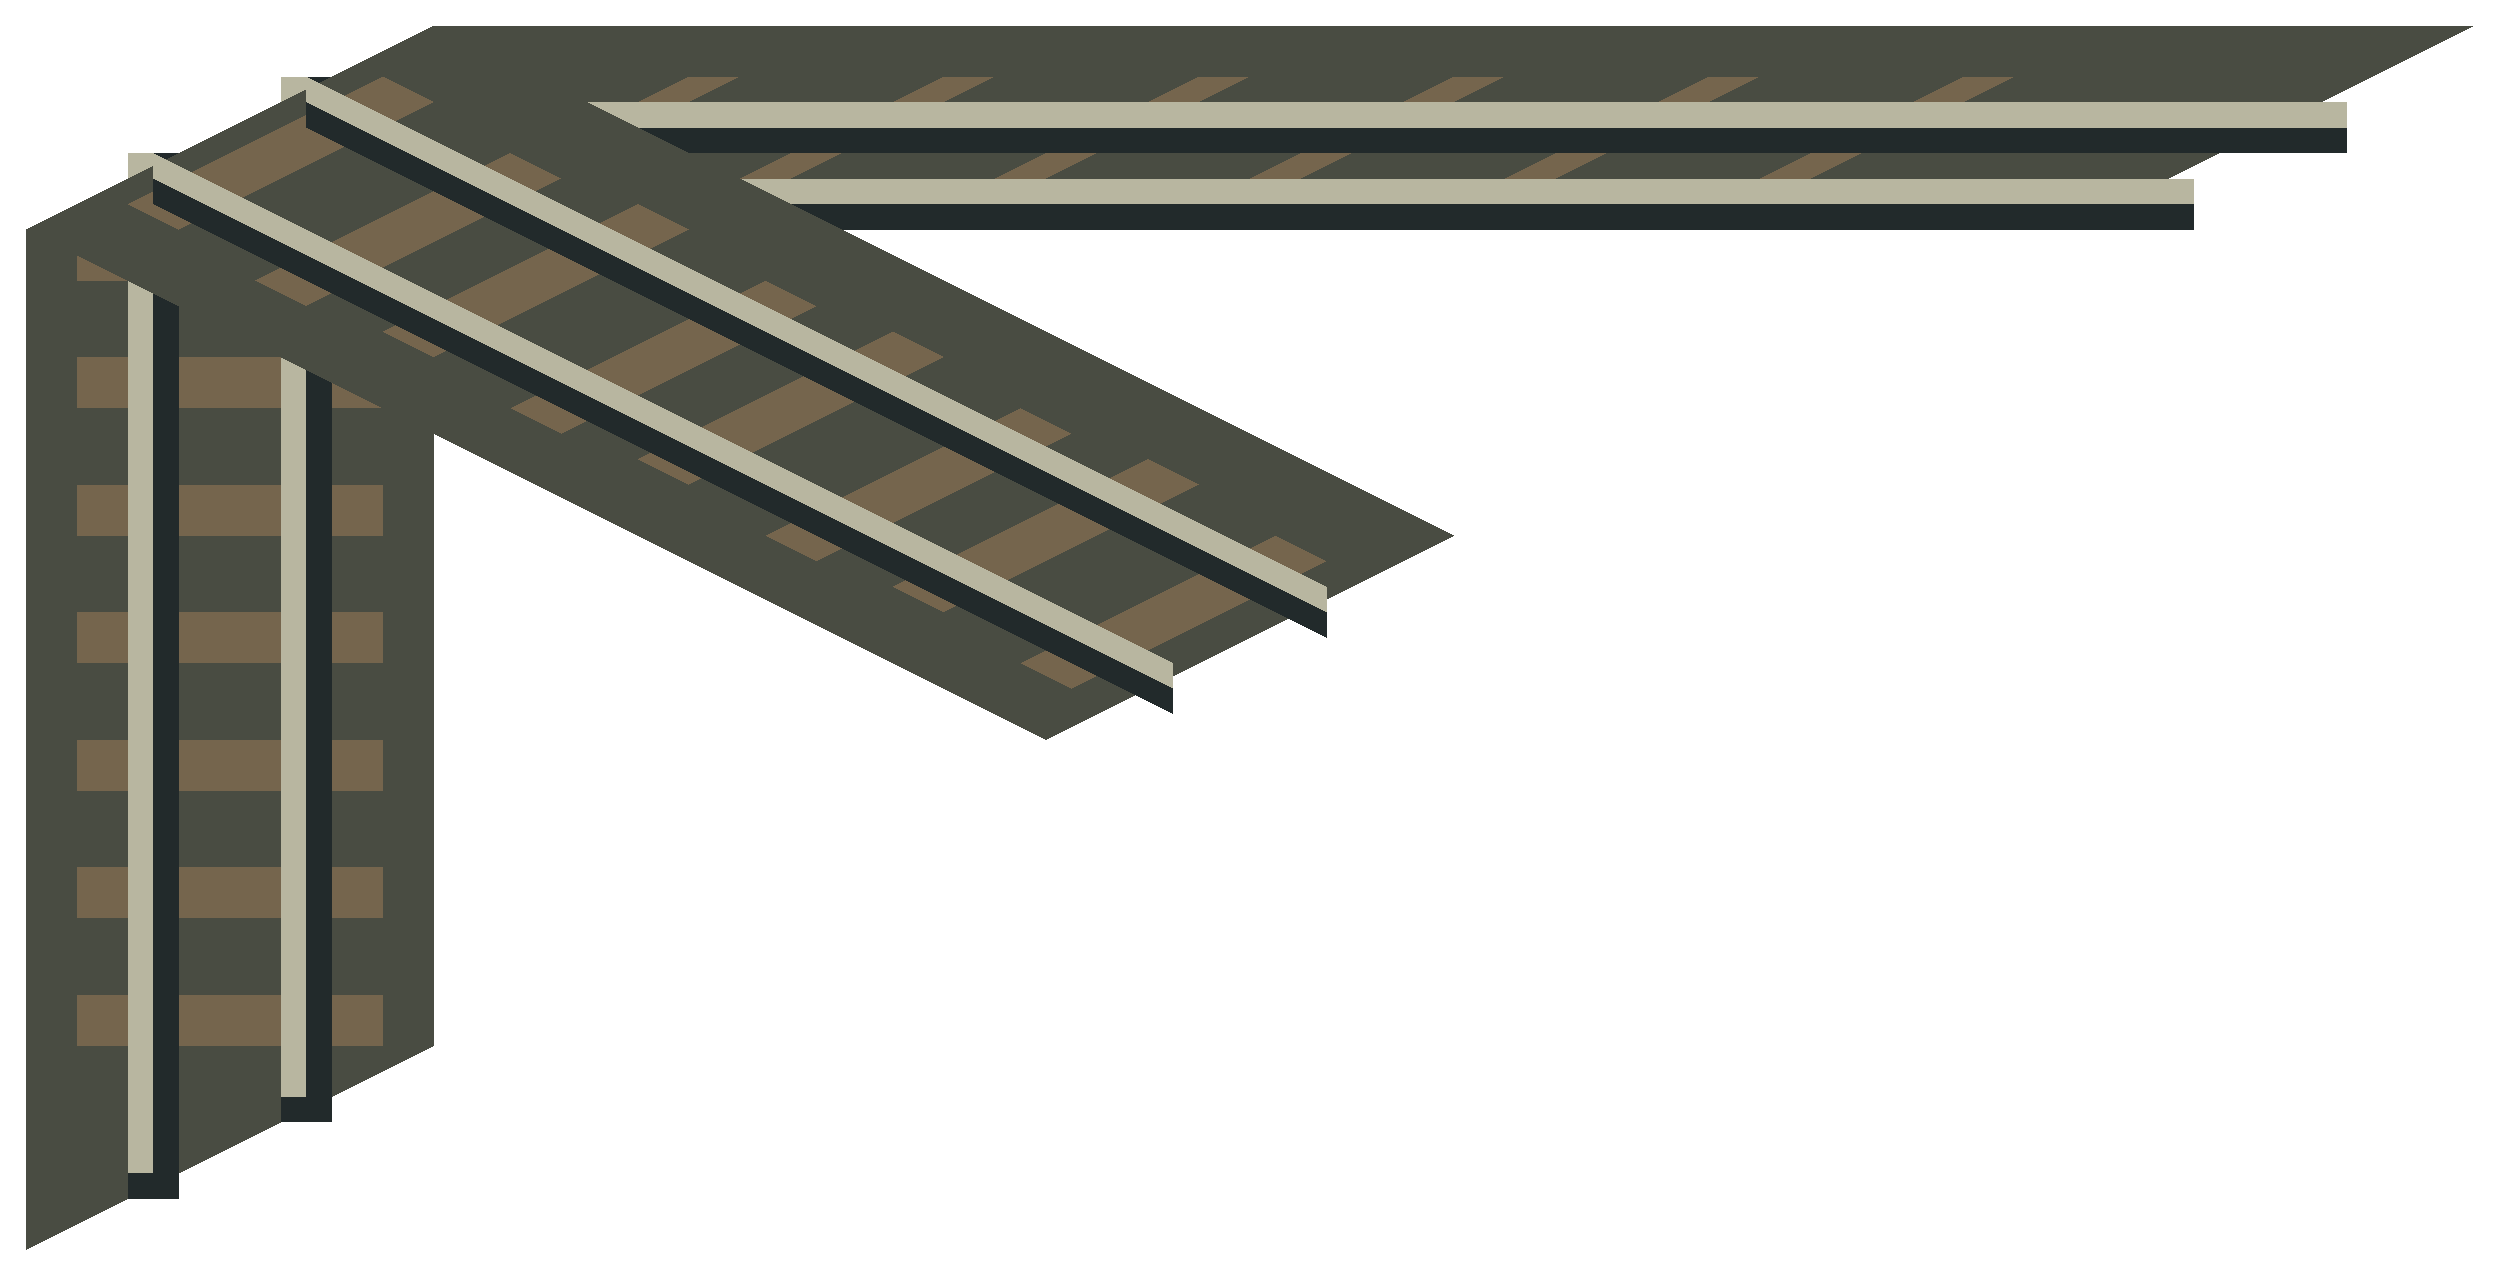
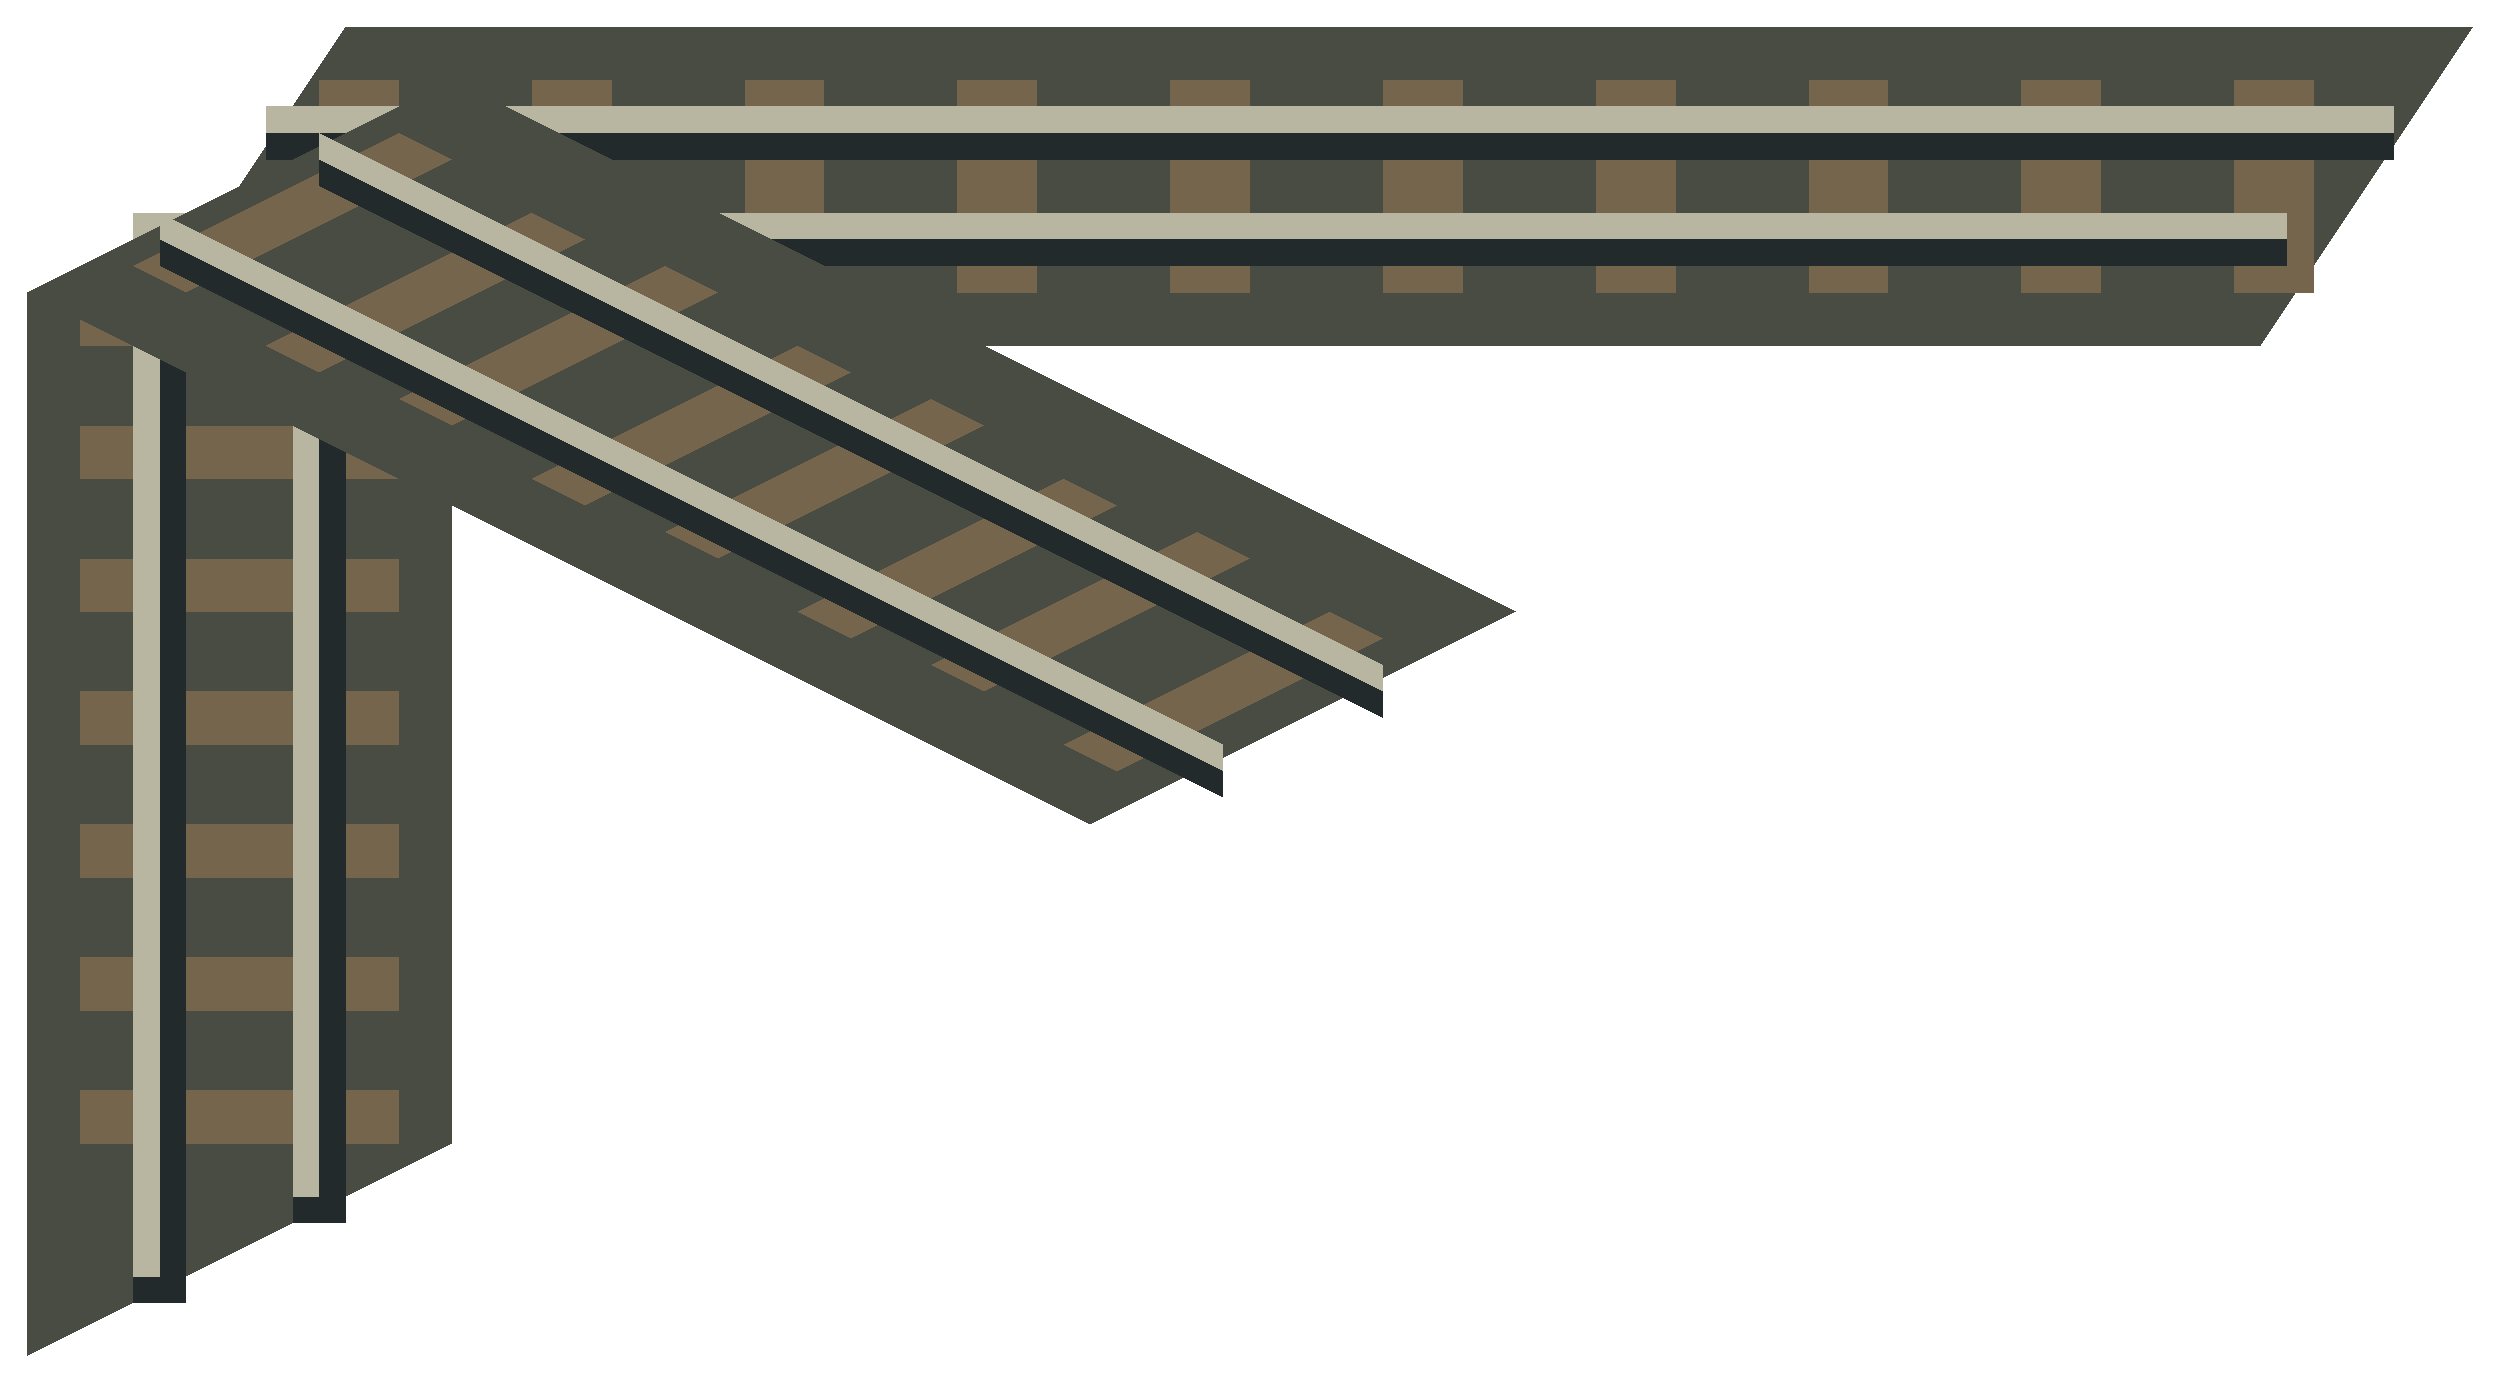
- <svg xmlns="http://www.w3.org/2000/svg" width="98" height="50" viewBox="0 0 98 50" shape-rendering="crispEdges" data-template="railyard-track-y-split-both" data-anchor-x="9" data-anchor-y="5" data-length-m="20">
+ <svg xmlns="http://www.w3.org/2000/svg" width="94" height="52" viewBox="0 0 94 52" shape-rendering="crispEdges" data-template="railyard-track-y-split-both" data-anchor-x="9" data-anchor-y="7" data-length-m="20">
  <g id="diagonal-ballast">
-     <polygon points="17,1 17,41 1,49 1,9" fill="#494c42" />
+     <polygon points="17,3 17,43 1,51 1,11" fill="#494c42" />
  </g>
  <g id="diagonal-ties">
-     <polygon points="3,9 3,11 15,11 15,9" fill="#75654d" />
-     <polygon points="3,14 3,16 15,16 15,14" fill="#75654d" />
-     <polygon points="3,19 3,21 15,21 15,19" fill="#75654d" />
-     <polygon points="3,24 3,26 15,26 15,24" fill="#75654d" />
-     <polygon points="3,29 3,31 15,31 15,29" fill="#75654d" />
-     <polygon points="3,34 3,36 15,36 15,34" fill="#75654d" />
-     <polygon points="3,39 3,41 15,41 15,39" fill="#75654d" />
+     <polygon points="3,11 3,13 15,13 15,11" fill="#75654d" />
+     <polygon points="3,16 3,18 15,18 15,16" fill="#75654d" />
+     <polygon points="3,21 3,23 15,23 15,21" fill="#75654d" />
+     <polygon points="3,26 3,28 15,28 15,26" fill="#75654d" />
+     <polygon points="3,31 3,33 15,33 15,31" fill="#75654d" />
+     <polygon points="3,36 3,38 15,38 15,36" fill="#75654d" />
+     <polygon points="3,41 3,43 15,43 15,41" fill="#75654d" />
  </g>
  <g id="diagonal-rails">
-     <polygon points="11,3 13,3 13,44 11,44" fill="#222a2b" />
-     <polygon points="11,3 12,3 12,43 11,43" fill="#b8b6a0" />
-     <polygon points="5,6 7,6 7,47 5,47" fill="#222a2b" />
-     <polygon points="5,6 6,6 6,46 5,46" fill="#b8b6a0" />
+     <polygon points="11,5 13,5 13,46 11,46" fill="#222a2b" />
+     <polygon points="11,5 12,5 12,45 11,45" fill="#b8b6a0" />
+     <polygon points="5,8 7,8 7,49 5,49" fill="#222a2b" />
+     <polygon points="5,8 6,8 6,48 5,48" fill="#b8b6a0" />
  </g>
  <g id="diagonal-up-ballast">
-     <polygon points="17,1 97,1 81,9 1,9" fill="#494c42" />
+     <polygon points="13,1 93,1 85,13 5,13" fill="#494c42" />
  </g>
  <g id="diagonal-up-ties">
-     <polygon points="27,3 29,3 19,8 17,8" fill="#75654d" />
-     <polygon points="37,3 39,3 29,8 27,8" fill="#75654d" />
-     <polygon points="47,3 49,3 39,8 37,8" fill="#75654d" />
-     <polygon points="57,3 59,3 49,8 47,8" fill="#75654d" />
-     <polygon points="67,3 69,3 59,8 57,8" fill="#75654d" />
-     <polygon points="77,3 79,3 69,8 67,8" fill="#75654d" />
+     <polygon points="12,3 15,3 15,11 12,11" fill="#75654d" />
+     <polygon points="20,3 23,3 23,11 20,11" fill="#75654d" />
+     <polygon points="28,3 31,3 31,11 28,11" fill="#75654d" />
+     <polygon points="36,3 39,3 39,11 36,11" fill="#75654d" />
+     <polygon points="44,3 47,3 47,11 44,11" fill="#75654d" />
+     <polygon points="52,3 55,3 55,11 52,11" fill="#75654d" />
+     <polygon points="60,3 63,3 63,11 60,11" fill="#75654d" />
+     <polygon points="68,3 71,3 71,11 68,11" fill="#75654d" />
+     <polygon points="76,3 79,3 79,11 76,11" fill="#75654d" />
+     <polygon points="84,3 87,3 87,11 84,11" fill="#75654d" />
  </g>
  <g id="diagonal-up-rails">
-     <polygon points="12,4 92,4 92,6 12,6" fill="#222a2b" />
-     <polygon points="12,4 92,4 92,5 12,5" fill="#b8b6a0" />
-     <polygon points="6,7 86,7 86,9 6,9" fill="#222a2b" />
-     <polygon points="6,7 86,7 86,8 6,8" fill="#b8b6a0" />
+     <polygon points="10,4 90,4 90,6 10,6" fill="#222a2b" />
+     <polygon points="10,4 90,4 90,5 10,5" fill="#b8b6a0" />
+     <polygon points="6,8 86,8 86,10 6,10" fill="#222a2b" />
+     <polygon points="6,8 86,8 86,9 6,9" fill="#b8b6a0" />
  </g>
  <g id="ballast">
-     <polygon points="17,1 57,21 41,29 1,9" fill="#494c42" />
+     <polygon points="17,3 57,23 41,31 1,11" fill="#494c42" />
  </g>
  <g id="ties">
-     <polygon points="15,3 17,4 7,9 5,8" fill="#75654d" />
-     <polygon points="20,6 22,7 12,12 10,11" fill="#75654d" />
-     <polygon points="25,8 27,9 17,14 15,13" fill="#75654d" />
-     <polygon points="30,11 32,12 22,17 20,16" fill="#75654d" />
-     <polygon points="35,13 37,14 27,19 25,18" fill="#75654d" />
-     <polygon points="40,16 42,17 32,22 30,21" fill="#75654d" />
-     <polygon points="45,18 47,19 37,24 35,23" fill="#75654d" />
-     <polygon points="50,21 52,22 42,27 40,26" fill="#75654d" />
+     <polygon points="15,5 17,6 7,11 5,10" fill="#75654d" />
+     <polygon points="20,8 22,9 12,14 10,13" fill="#75654d" />
+     <polygon points="25,10 27,11 17,16 15,15" fill="#75654d" />
+     <polygon points="30,13 32,14 22,19 20,18" fill="#75654d" />
+     <polygon points="35,15 37,16 27,21 25,20" fill="#75654d" />
+     <polygon points="40,18 42,19 32,24 30,23" fill="#75654d" />
+     <polygon points="45,20 47,21 37,26 35,25" fill="#75654d" />
+     <polygon points="50,23 52,24 42,29 40,28" fill="#75654d" />
  </g>
  <g id="rails">
-     <polygon points="12,3 52,23 52,25 12,5" fill="#222a2b" />
-     <polygon points="12,3 52,23 52,24 12,4" fill="#b8b6a0" />
-     <polygon points="6,6 46,26 46,28 6,8" fill="#222a2b" />
-     <polygon points="6,6 46,26 46,27 6,7" fill="#b8b6a0" />
+     <polygon points="12,5 52,25 52,27 12,7" fill="#222a2b" />
+     <polygon points="12,5 52,25 52,26 12,6" fill="#b8b6a0" />
+     <polygon points="6,8 46,28 46,30 6,10" fill="#222a2b" />
+     <polygon points="6,8 46,28 46,29 6,9" fill="#b8b6a0" />
  </g>
</svg>
